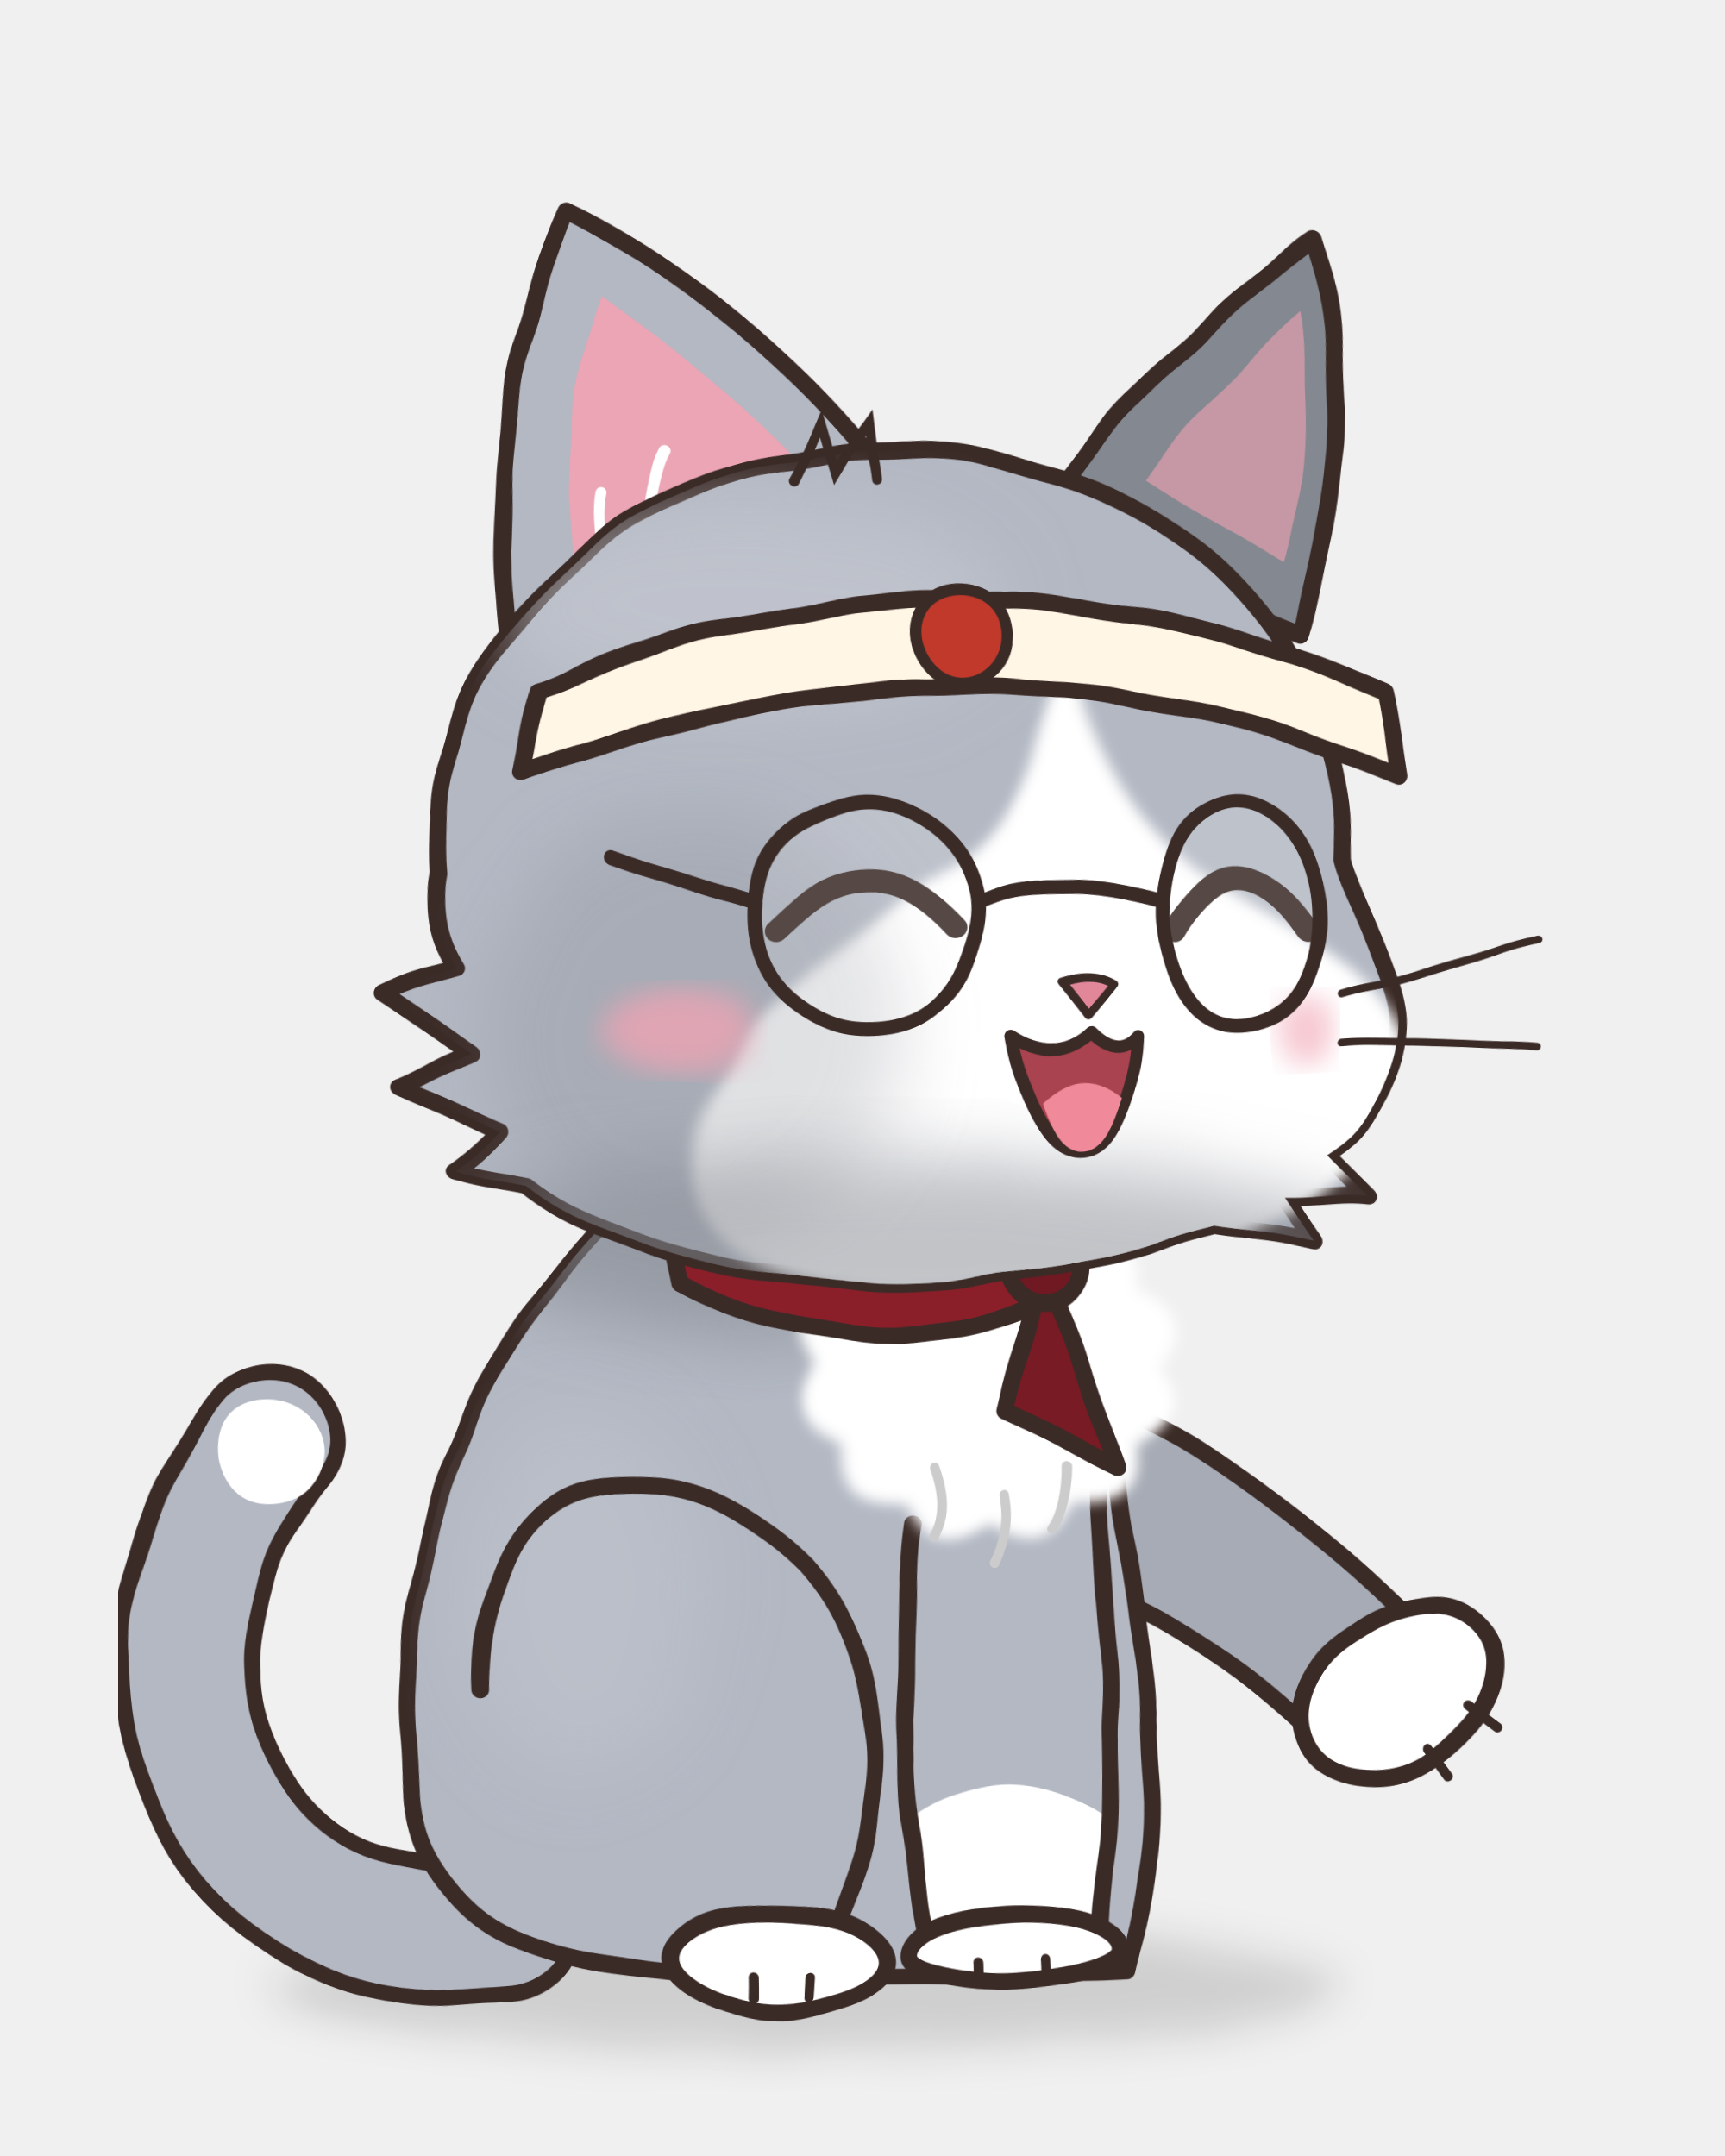
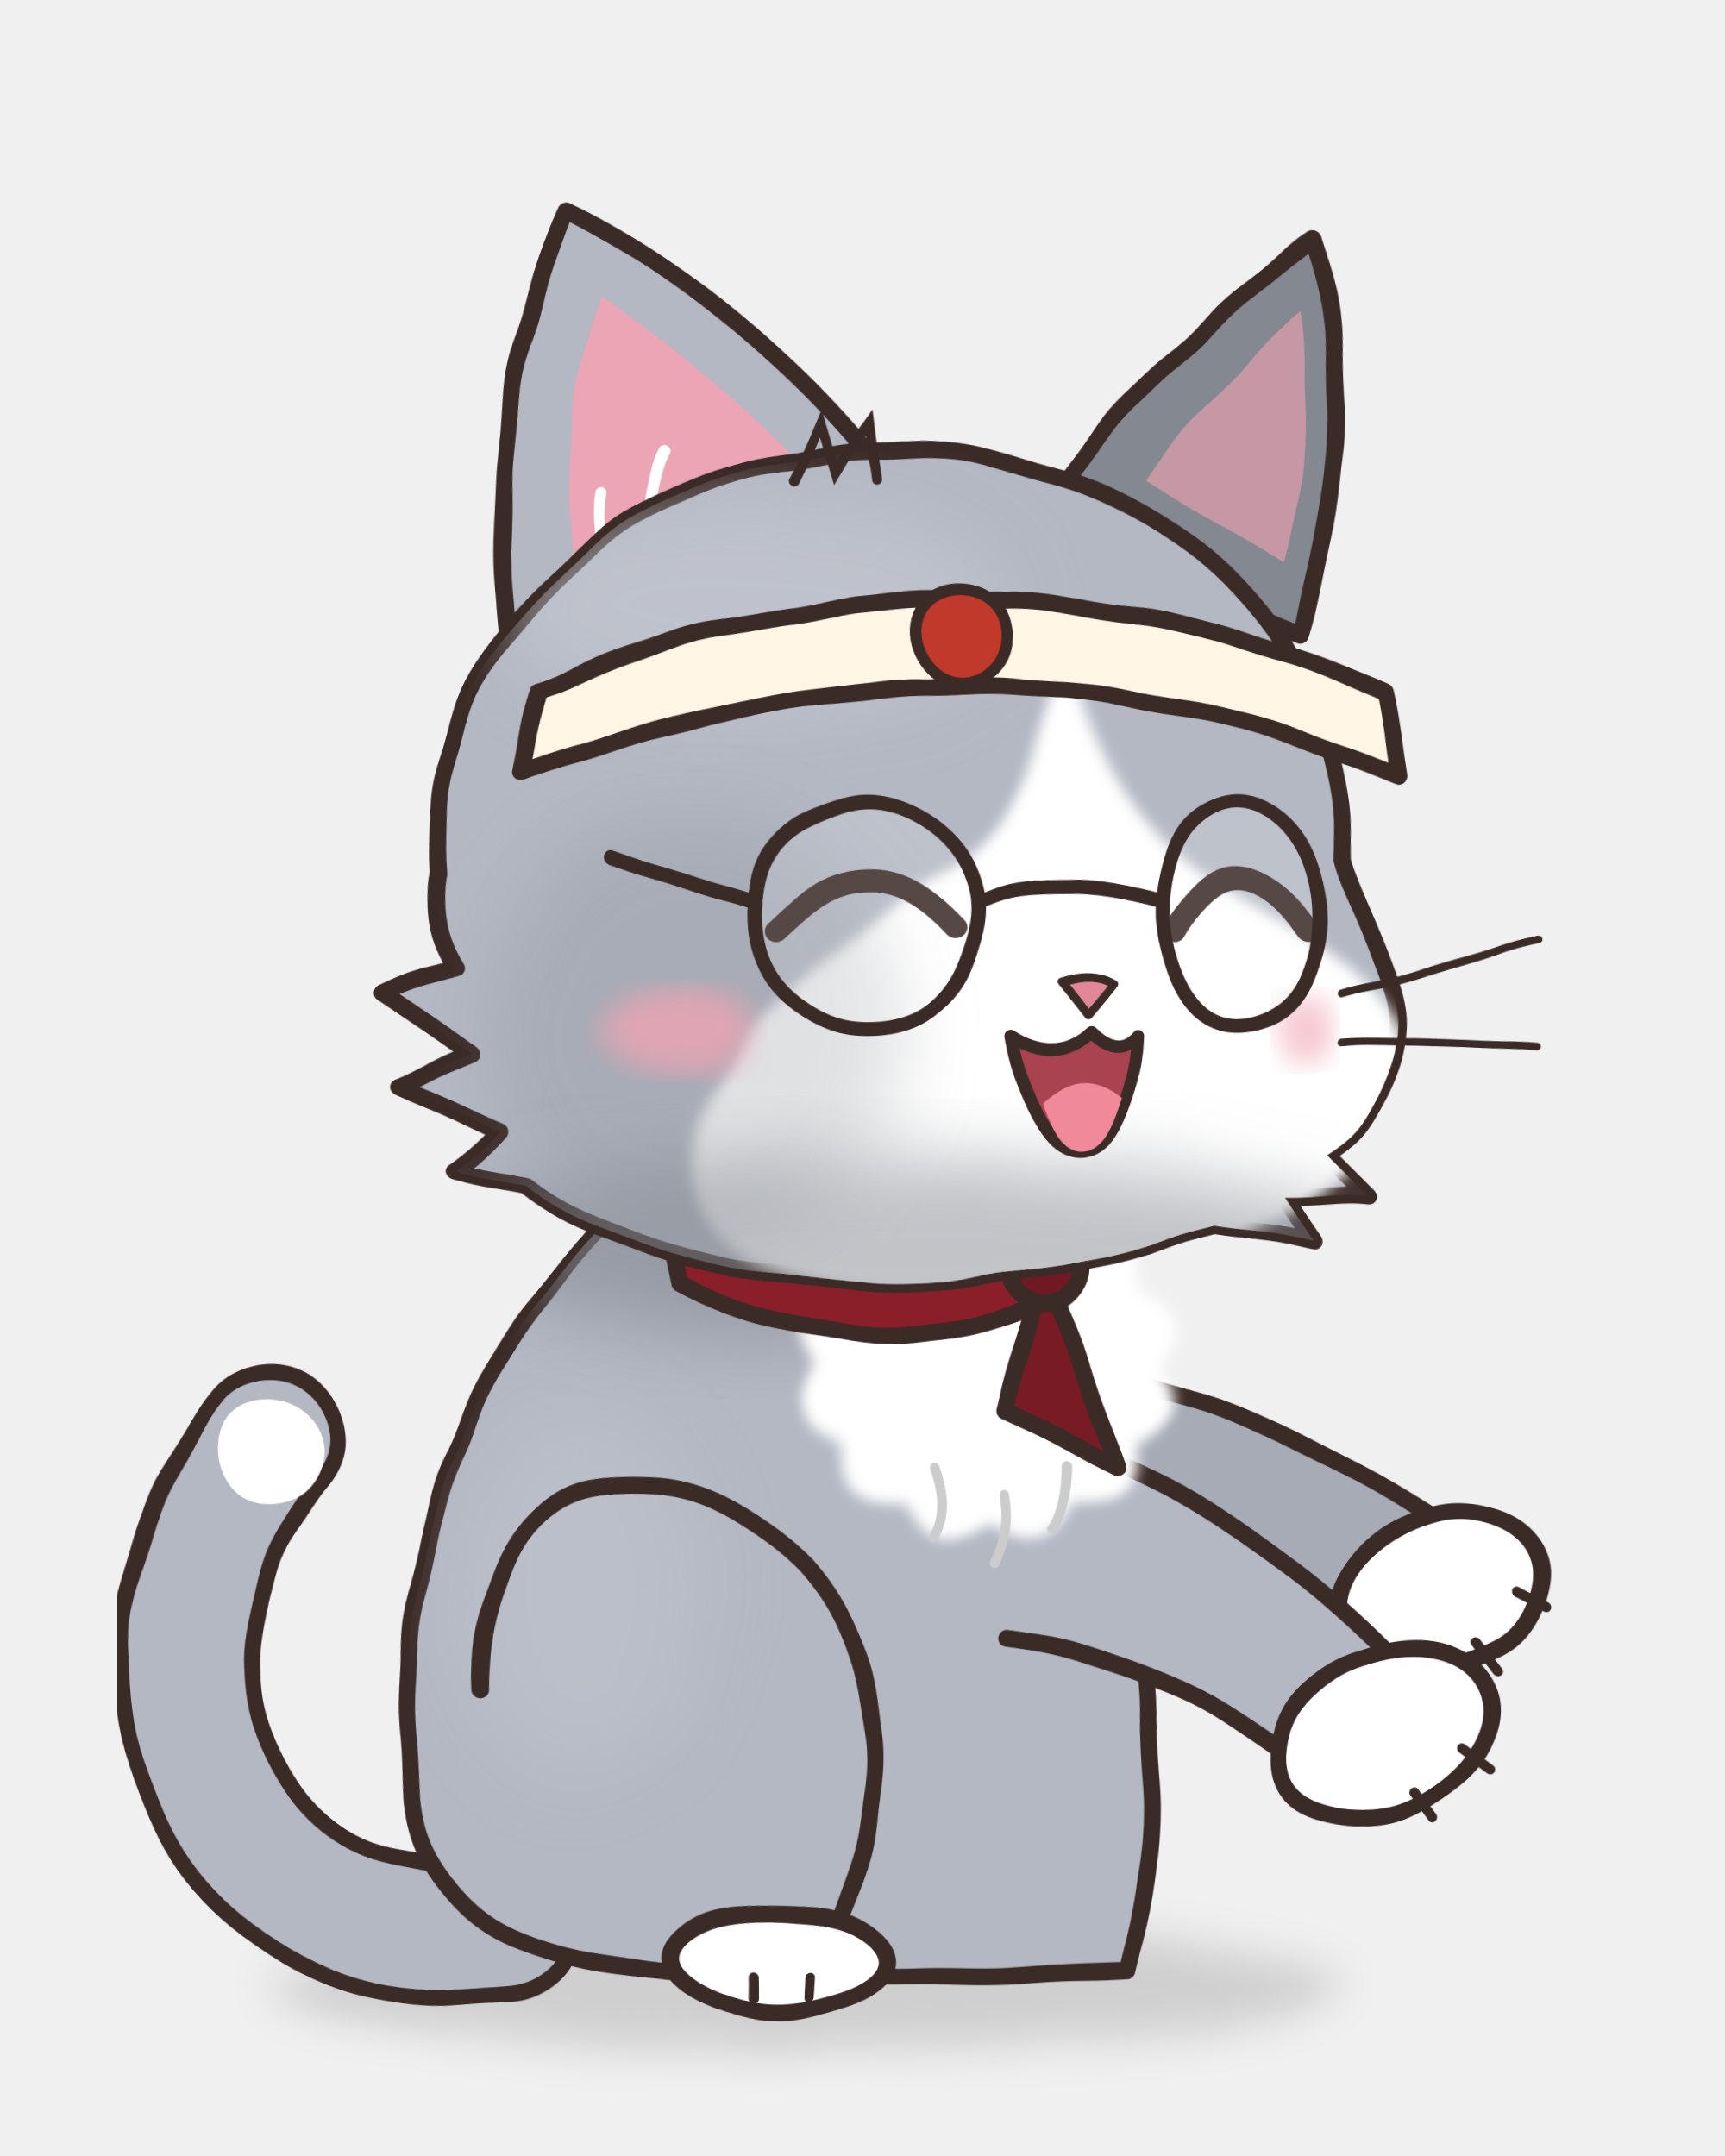
<svg xmlns="http://www.w3.org/2000/svg" viewBox="-104 -252 208 260">
  <defs>
    <filter id="ink" x="-5%" y="-5%" width="110%" height="110%">
      <feTurbulence type="fractalNoise" baseFrequency=".05" numOctaves="2" seed="3" result="n" />
      <feDisplacementMap in="SourceGraphic" in2="n" scale="2.2" />
    </filter>
    <filter id="pencil">
      <feTurbulence type="fractalNoise" baseFrequency="1.1 .35" numOctaves="2" seed="5" />
      <feColorMatrix values="0 0 0 0 .25  0 0 0 0 .2  0 0 0 0 .18  0 0 0 .22 -.02" />
      <feComposite in2="SourceGraphic" operator="in" />
    </filter>
    <filter id="blur1">
      <feGaussianBlur stdDeviation="1" />
    </filter>
    <filter id="blur2">
      <feGaussianBlur stdDeviation="2" />
    </filter>
    <filter id="blur3" x="-30%" y="-30%" width="160%" height="160%">
      <feGaussianBlur stdDeviation="3" />
    </filter>
    <filter id="blur4" x="-30%" y="-30%" width="160%" height="160%">
      <feGaussianBlur stdDeviation="5" />
    </filter>
  </defs>
  <g transform="translate(0 -150) scale(.85) translate(-120 -94)">
    <defs>
      <clipPath id="hssamuraigreyhappy">
        <path d="M60 98 C58 60 90 38 124 38 C160 38 188 60 188 96 C190 104 196 112 196 120 C196 128 192 134 186 138 L192 144 L180 144 L184 150 L170 148 C164 150 144 156 124 156 C102 156 82 150 72 142 L62 140 L68 134 L54 128 L64 123 L52 115 L62 111 C59 106 59 102 60 98 Z" />
      </clipPath>
      <clipPath id="bssamuraigreyhappy">
        <path d="M100 138 C68 150 52 194 56 228 C58 250 80 256 112 254 L158 254 C164 232 160 196 150 158 Z" />
      </clipPath>
    </defs>
    <g filter="url(#ink)">
      <ellipse cx="112" cy="256" rx="76" ry="9" fill="#000" opacity=".14" filter="url(#blur3)" />
      <path d="M70 248 C22 252 14 204 36 178" stroke="#3b2b27" stroke-width="21" fill="none" stroke-linecap="round" />
      <path d="M70 248 C22 252 14 204 36 178" stroke="#b3b8c3" stroke-width="16.5" fill="none" stroke-linecap="round" />
      <circle cx="36" cy="180" r="7.5" fill="#ffffff" />
-       <path d="M136 166 C160 172 182 188 198 204 L186 222 C172 208 156 198 138 196 Z" stroke="#3b2b27" stroke-width="2.4" stroke-linejoin="round" stroke-linecap="round" fill="#a6abb5" />
-       <ellipse cx="196" cy="214" rx="15" ry="10.5" stroke="#3b2b27" stroke-width="2.4" stroke-linejoin="round" stroke-linecap="round" fill="#ffffff" transform="rotate(-35 196 214)" />
-       <path d="M200 222 l3 4 M206 216 l4 3" stroke="#3b2b27" stroke-width="1.4" fill="none" stroke-linecap="round" />
+       <path d="M136 166 C160 168 184 178 202 190 L192 210 C176 200 158 194 138 196 Z" stroke="#3b2b27" stroke-width="2.4" stroke-linejoin="round" stroke-linecap="round" fill="#a6abb5" />
+       <ellipse cx="202" cy="200" rx="15" ry="10.5" stroke="#3b2b27" stroke-width="2.4" stroke-linejoin="round" stroke-linecap="round" fill="#ffffff" transform="rotate(-20 202 200)" />
+       <path d="M207 207 l3 4 M213 200 l4 2" stroke="#3b2b27" stroke-width="1.4" fill="none" stroke-linecap="round" />
      <path d="M100 138 C68 150 52 194 56 228 C58 250 80 256 112 254 L158 254 C164 232 160 196 150 158 Z" stroke="#3b2b27" stroke-width="2.4" stroke-linejoin="round" stroke-linecap="round" fill="#b3b8c3" />
      <g clip-path="url(#bssamuraigreyhappy)">
        <ellipse cx="110" cy="150" rx="44" ry="14" fill="#848890" opacity=".6" filter="url(#blur4)" />
        <ellipse cx="80" cy="200" rx="18" ry="26" fill="#c8cbd3" opacity=".35" filter="url(#blur4)" />
      </g>
      <path d="M66 214 C64 182 92 176 112 196 C126 212 124 240 112 252" fill="none" stroke="#3b2b27" stroke-width="2.4" stroke-linejoin="round" stroke-linecap="round" />
      <ellipse cx="108" cy="252" rx="15" ry="7" stroke="#3b2b27" stroke-width="2.4" stroke-linejoin="round" stroke-linecap="round" fill="#ffffff" />
      <path d="M104 254 v3 M112 254 v3" stroke="#3b2b27" stroke-width="1.4" fill="none" stroke-linecap="round" />
-       <path d="M128 176 C125 206 126 234 129 251 L154 251 C155 232 156 202 152 172 Z" fill="#b3b8c3" />
-       <path d="M127 232 C134 226 148 226 155 232 L154 251 L129 251 Z" fill="#ffffff" />
-       <path d="M127 190 C125 210 126 234 129 251" fill="none" stroke="#3b2b27" stroke-width="2.4" stroke-linejoin="round" stroke-linecap="round" />
-       <path d="M152 172 C156 202 155 232 154 251" fill="none" stroke="#3b2b27" stroke-width="2.4" stroke-linejoin="round" stroke-linecap="round" />
-       <path d="M126 251 C126 244 157 244 157 251 C157 256 126 256 126 251 Z" stroke="#3b2b27" stroke-width="2.4" stroke-linejoin="round" stroke-linecap="round" fill="#ffffff" />
-       <path d="M136 252 v3 M146 252 v3" stroke="#3b2b27" stroke-width="1.4" fill="none" stroke-linecap="round" />
+       <path d="M120 170 C148 176 174 190 194 208 L184 226 C166 212 146 206 124 202 Z" fill="#b3b8c3" />
+       <path d="M136 174 C158 180 178 192 194 208" fill="none" stroke="#3b2b27" stroke-width="2.4" stroke-linejoin="round" stroke-linecap="round" />
+       <path d="M184 226 C170 214 154 208 140 206" fill="none" stroke="#3b2b27" stroke-width="2.4" stroke-linejoin="round" stroke-linecap="round" />
+       <ellipse cx="194" cy="220" rx="16" ry="11" stroke="#3b2b27" stroke-width="2.4" stroke-linejoin="round" stroke-linecap="round" fill="#ffffff" transform="rotate(-25 194 220)" />
+       <path d="M198 228 l3 4 M205 222 l4 3" stroke="#3b2b27" stroke-width="1.4" fill="none" stroke-linecap="round" />
      <path d="M162.0 168.0 Q167.9 175.5 158.8 179.0 Q159.9 188.5 150.0 187.1 Q146.0 196.0 138.0 190.0 Q130.0 196.0 126.0 187.1 Q116.1 188.5 117.2 179.0 Q108.1 175.5 114.0 168.0 Q108.1 160.5 117.2 157.0 Q116.1 147.5 126.0 148.9 Q130.0 140.0 138.0 146.0 Q146.0 140.0 150.0 148.9 Q159.9 147.5 158.8 157.0 Q167.9 160.5 162.0 168.0Z" fill="#ffffff" opacity="1" filter="url(#blur1)" />
      <path d="M130 182 q2 6 0 10 M140 186 q1 6 -1 10 M149 182 q0 6 -2 9" stroke="#cccccc" stroke-width="1.4" fill="none" stroke-linecap="round" />
      <path d="M92 144 Q122 160 150 148 L148 158 Q120 170 94 156 Z" stroke="#3b2b27" stroke-width="2.4" stroke-linejoin="round" stroke-linecap="round" fill="#8a1f2a" />
      <path d="M146 154 L156 182 L140 174 Z" stroke="#3b2b27" stroke-width="2.4" stroke-linejoin="round" stroke-linecap="round" fill="#791b24" />
      <circle cx="146" cy="154" r="5" stroke="#3b2b27" stroke-width="2.4" stroke-linejoin="round" stroke-linecap="round" fill="#711922" />
      <path d="M144 48 C156 32 170 18 184 8 C189 26 188 46 182 64 Z" stroke="#3b2b27" stroke-width="2.4" stroke-linejoin="round" stroke-linecap="round" fill="#848890" />
      <path d="M160 42 C168 32 176 24 182 18 C184 32 183 44 180 54 Z" fill="#f2a3b3" opacity=".6" />
      <path d="M72 78 C66 54 68 28 78 4 C98 14 116 30 128 48 Z" stroke="#3b2b27" stroke-width="2.4" stroke-linejoin="round" stroke-linecap="round" fill="#b3b8c3" />
      <path d="M80 66 C77 48 78 30 83 16 C97 26 109 36 118 48 Z" fill="#f2a3b3" opacity=".9" />
      <path d="M90 56 q-1 -12 2 -18 M97 58 q0 -10 4 -15 M84 58 q-2 -9 -1 -14" stroke="#fff" stroke-width="1.6" fill="none" stroke-linecap="round" />
      <path d="M60 98 C58 60 90 38 124 38 C160 38 188 60 188 96 C190 104 196 112 196 120 C196 128 192 134 186 138 L192 144 L180 144 L184 150 L170 148 C164 150 144 156 124 156 C102 156 82 150 72 142 L62 140 L68 134 L54 128 L64 123 L52 115 L62 111 C59 106 59 102 60 98 Z" stroke="#3b2b27" stroke-width="2.4" stroke-linejoin="round" stroke-linecap="round" fill="#b3b8c3" />
      <g clip-path="url(#hssamuraigreyhappy)">
        <path d="M148.031 62 C152.031 80 158.031 90 168.031 98 C180.031 106 198 112 198 128 C194 146 160 158 128 158 C106 158 94 150 96 136 C98 122 120.031 106 133.031 97 C142.031 90 146.031 80 148.031 62 Z" fill="#ffffff" filter="url(#blur1)" />
        <ellipse cx="104" cy="60" rx="36" ry="15" fill="#c8cbd3" opacity=".55" filter="url(#blur4)" />
        <ellipse cx="96" cy="120" rx="30" ry="30" fill="#848890" opacity=".25" filter="url(#blur4)" />
        <ellipse cx="124" cy="152" rx="70" ry="14" fill="#848890" opacity=".5" filter="url(#blur4)" />
      </g>
      <path d="M110 42 l4 -8 l2 7 l5 -7 l1 8" stroke="#3b2b27" stroke-width="1.4" fill="none" stroke-linecap="round" />
      <path d="M107.65 106 Q120.65 92 133.65 106" stroke="#3b2b27" fill="none" stroke-linecap="round" stroke-linejoin="round" stroke-width="3.2" />
      <path d="M164.329 106 Q173.737 92 183.146 106" stroke="#3b2b27" fill="none" stroke-linecap="round" stroke-linejoin="round" stroke-width="3.2" />
      <ellipse cx="93.954" cy="120" rx="11" ry="6" fill="#f2a3b3" opacity=".75" filter="url(#blur2)" />
      <ellipse cx="182.868" cy="120" rx="4" ry="5" fill="#f2a3b3" opacity=".6" filter="url(#blur2)" />
      <ellipse cx="144.031" cy="124" rx="9" ry="6.5" fill="#ffffff" opacity=".9" />
      <ellipse cx="158.031" cy="124" rx="6" ry="6" fill="#ffffff" opacity=".9" />
      <path d="M148.031 113 Q152.031 111 155.031 113 L151.531 117.5 Z" fill="#e2879a" stroke="#3b2b27" stroke-width="1.2" stroke-linejoin="round" />
      <path d="M141.031 121 Q147.031 125 152.031 120 Q156.031 124 159.031 121 Q158.031 137 151.031 137 Q144.031 137 141.031 121 Z" fill="#a8434f" stroke="#3b2b27" stroke-width="1.8" stroke-linejoin="round" />
      <path d="M145.031 130 Q151.031 125 157.031 130 Q155.031 137 151.031 137 Q147.031 137 145.031 130 Z" fill="#f08a9a" />
      <path d="M188 115 q14 -3.2 28 -7.6" stroke="#3b2b27" stroke-width="1.1" fill="none" stroke-linecap="round" />
      <path d="M188 122 q14 -0.4 28 0.8" stroke="#3b2b27" stroke-width="1.1" fill="none" stroke-linecap="round" />
      <g transform="translate(14 0)">
        <path d="M60 72 Q120 46 180 72 L182 84 Q120 58 58 84 Z" stroke="#3b2b27" stroke-width="2.4" stroke-linejoin="round" stroke-linecap="round" fill="#fff6e5" />
        <circle cx="120" cy="64" r="6.5" fill="#c0392b" stroke="#3b2b27" stroke-width="1.6" />
      </g>
      <circle cx="120.65" cy="104" r="16" fill="#fff" fill-opacity=".14" stroke="#3b2b27" stroke-width="2" />
      <ellipse cx="173.737" cy="104" rx="11.076" ry="16" fill="#fff" fill-opacity=".14" stroke="#3b2b27" stroke-width="2" />
      <path d="M136.65 102 Q147.194 97 162.661 102" stroke="#3b2b27" stroke-width="2" fill="none" />
      <path d="M104.65 102 L84.65 96" stroke="#3b2b27" stroke-width="2" fill="none" stroke-linecap="round" />
    </g>
  </g>
</svg>
